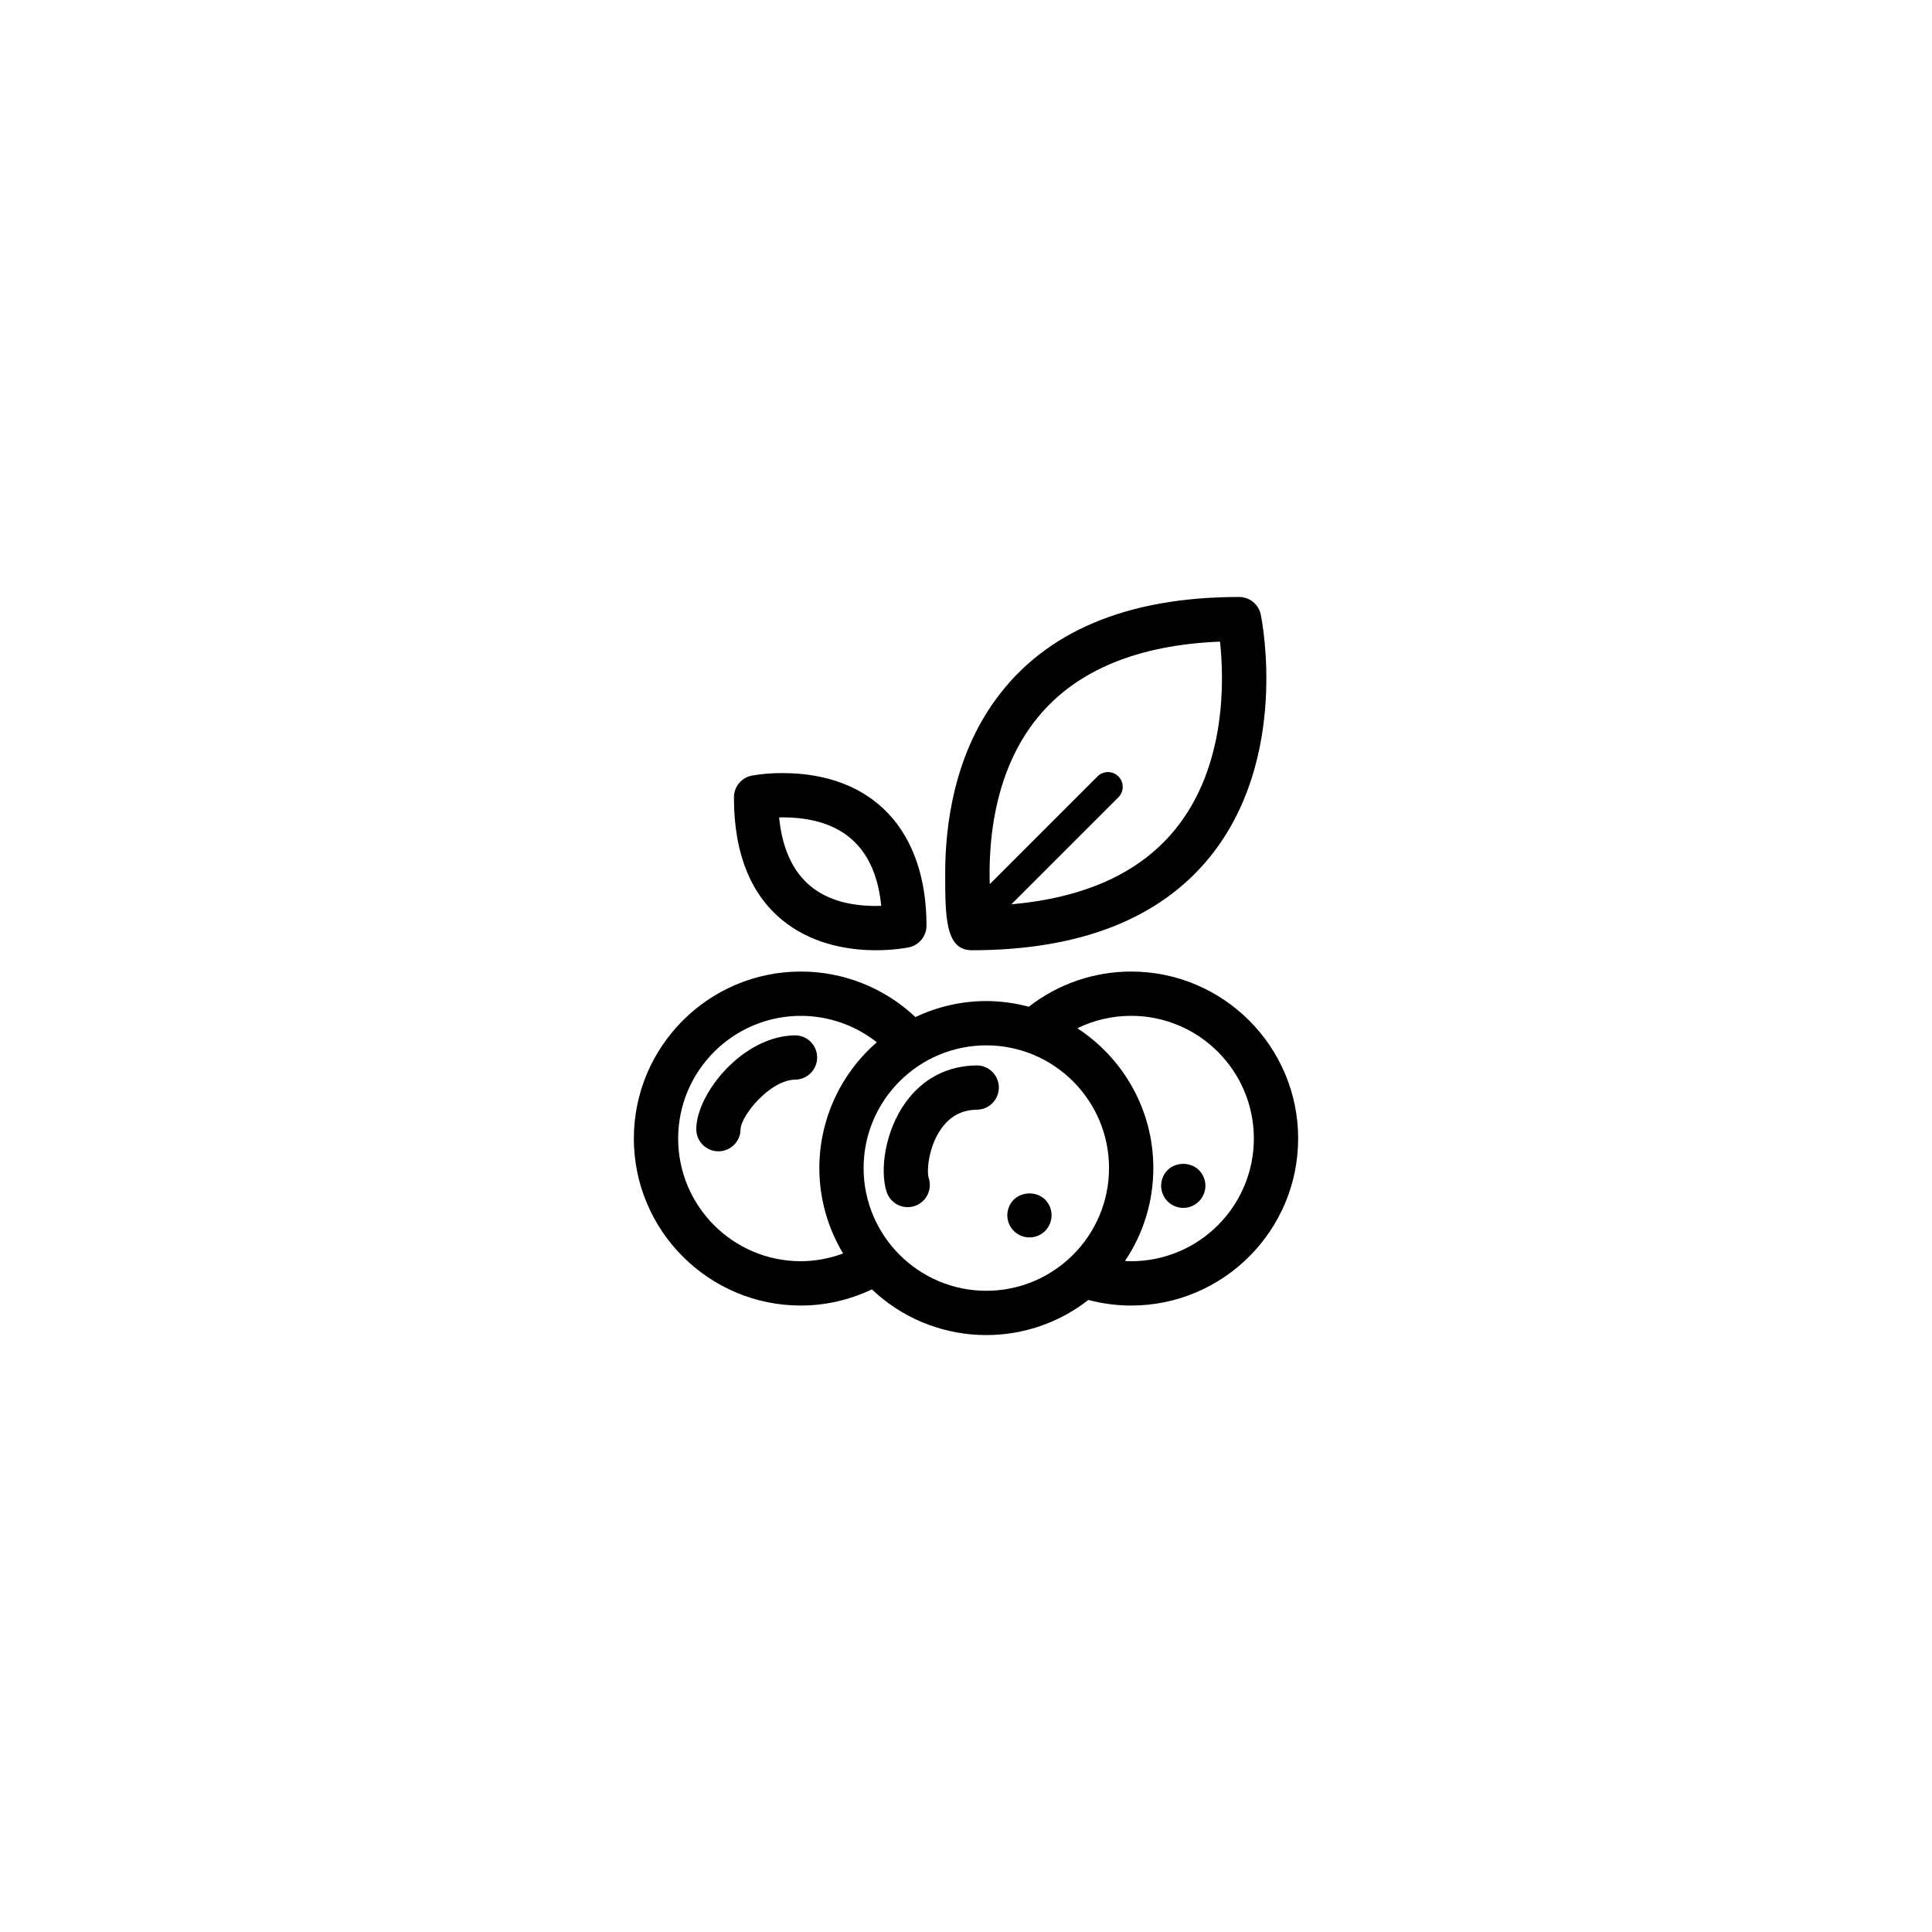
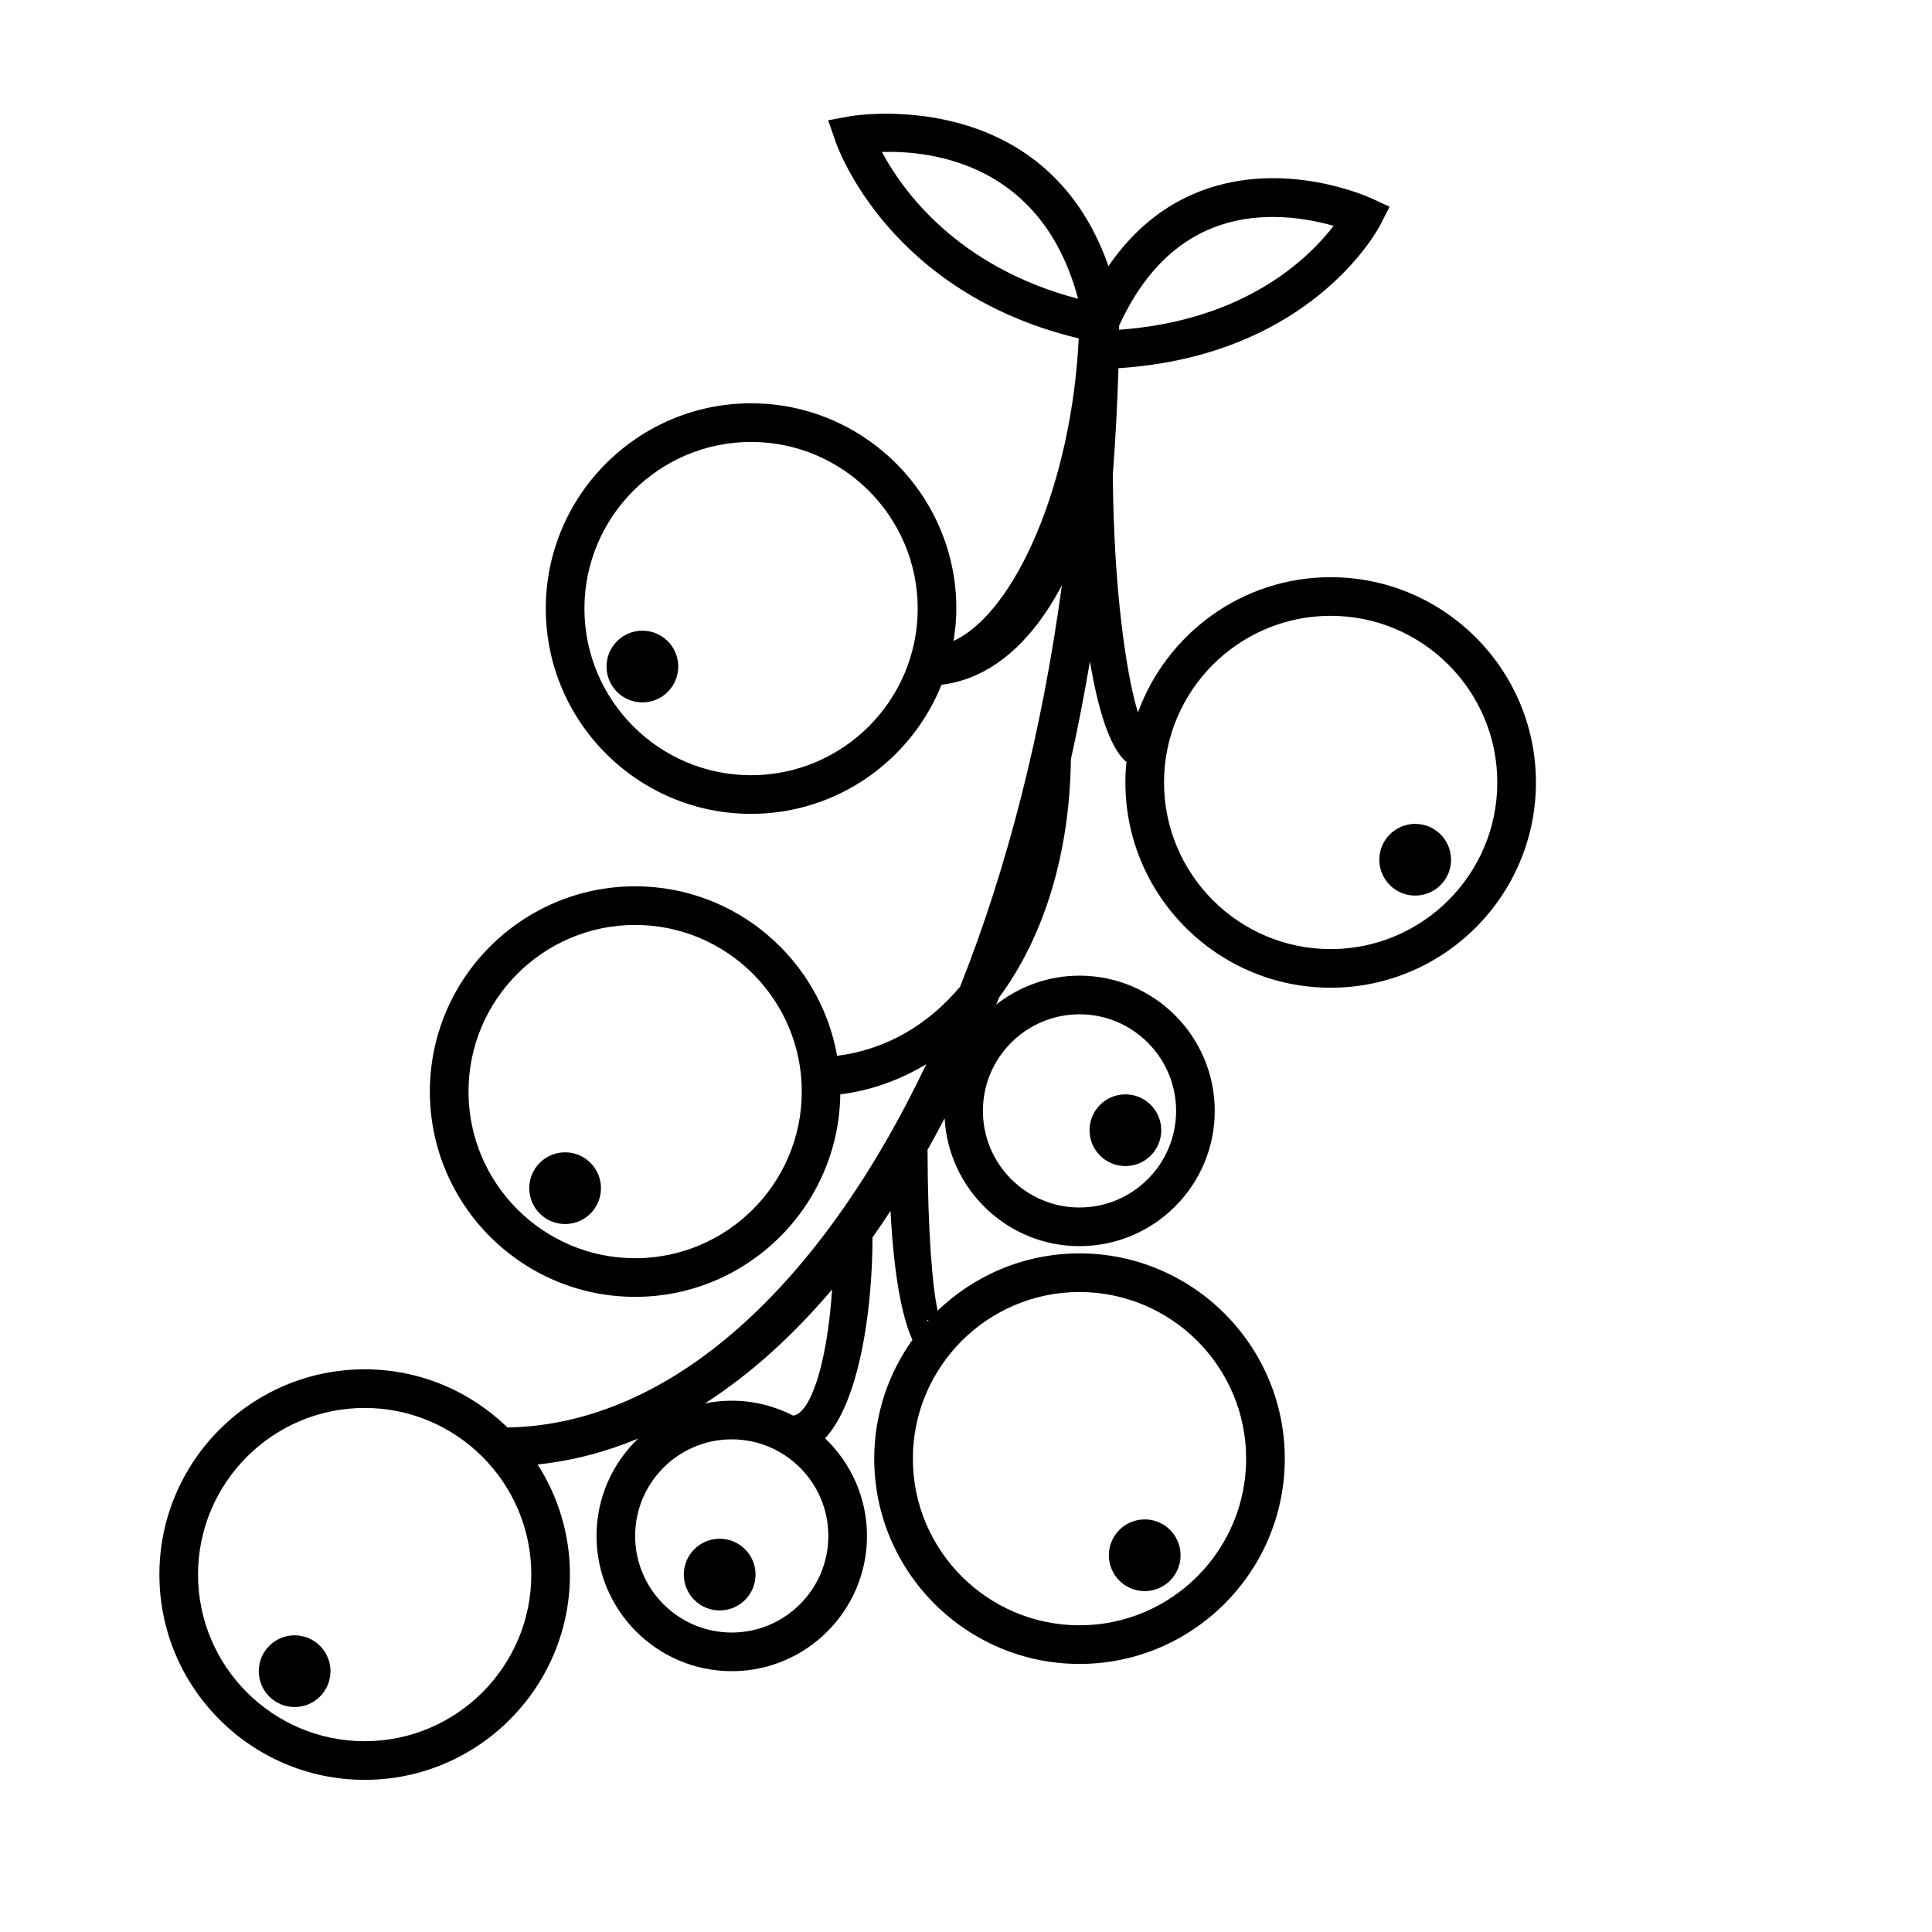
- <svg xmlns="http://www.w3.org/2000/svg" height="100" width="100">
-   <path d="M58.548 50.287c-1.93 0-3.786.646-5.299 1.822a8.575 8.575 0 00-2.197-.295 8.564 8.564 0 00-3.669.83 8.633 8.633 0 00-5.931-2.357c-4.766 0-8.644 3.877-8.644 8.643s3.878 8.645 8.644 8.645c1.28 0 2.531-.295 3.679-.836a8.59 8.59 0 0011.202.547 8.719 8.719 0 002.215.289c4.766 0 8.644-3.879 8.644-8.645s-3.879-8.643-8.644-8.643zM35.101 58.93a6.357 6.357 0 016.352-6.35 6.35 6.35 0 013.931 1.369 8.62 8.62 0 00-2.975 6.51c0 1.615.454 3.125 1.229 4.42a6.34 6.34 0 01-2.186.402 6.356 6.356 0 01-6.351-6.351zm15.951 7.881c-3.503 0-6.352-2.85-6.352-6.352s2.849-6.352 6.352-6.352c3.502 0 6.351 2.85 6.351 6.352s-2.849 6.352-6.351 6.352zm7.496-1.53c-.107 0-.213-.008-.319-.014a8.58 8.58 0 001.467-4.809c0-3.027-1.568-5.691-3.931-7.236a6.332 6.332 0 012.783-.643 6.357 6.357 0 016.352 6.35 6.358 6.358 0 01-6.352 6.352z" />
-   <path d="M53.284 64.049c-.298 0-.596-.121-.81-.336s-.336-.512-.336-.811c0-.297.122-.596.336-.811.436-.426 1.192-.426 1.62 0a1.15 1.15 0 010 1.622 1.14 1.14 0 01-.81.336zM61.246 62.521a1.16 1.16 0 01-.811-.338 1.16 1.16 0 01-.335-.809c0-.299.122-.596.335-.811.429-.428 1.192-.428 1.62 0 .214.215.337.512.337.811a1.152 1.152 0 01-1.146 1.147zM46.982 62.482c-.481 0-.931-.305-1.089-.789-.363-1.109-.095-3.148.986-4.639.904-1.25 2.195-1.908 3.732-1.908a1.147 1.147 0 010 2.291c-.794 0-1.408.314-1.876.961-.687.947-.777 2.238-.664 2.58a1.147 1.147 0 01-1.089 1.504zM37.185 59.592a1.147 1.147 0 01-1.146-1.146c0-1.83 2.41-4.857 5.157-4.857a1.147 1.147 0 010 2.292c-1.375 0-2.864 1.924-2.864 2.564a1.149 1.149 0 01-1.147 1.147zM50.296 49.184c-1.373 0-1.373-1.764-1.373-3.997 0-2.455.452-6.004 2.604-8.968 2.561-3.53 6.803-5.32 12.608-5.32.542 0 1.011.381 1.122.912.062.303 1.496 7.464-2.648 12.563-2.596 3.191-6.738 4.81-12.313 4.81zM63.147 33.21c-4.252.172-7.415 1.479-9.407 3.891-2.704 3.271-2.627 7.821-2.442 9.771 4.34-.174 7.543-1.499 9.531-3.944 2.67-3.284 2.529-7.793 2.318-9.718zM45.342 49.184c-1.263 0-3.09-.24-4.625-1.385-1.812-1.351-2.729-3.548-2.729-6.529 0-.549.389-1.021.926-1.125a8.81 8.81 0 011.587-.13c4.667 0 7.454 2.953 7.454 7.897 0 .543-.381 1.012-.912 1.122-.074.016-.745.15-1.701.15zm-5.015-6.875c.301 3.042 1.982 4.583 5.015 4.583.095 0 .185-.002.271-.005-.302-3.04-2.019-4.58-5.113-4.58l-.173.002z" />
-   <path d="M50.781 48.057a.762.762 0 01-.54-1.304l6.566-6.566a.763.763 0 111.081 1.08l-6.567 6.566a.761.761 0 01-.54.224z" />
+ <svg xmlns="http://www.w3.org/2000/svg" height="100px" width="100px" fill="#000000" version="1.2" baseProfile="tiny" x="0px" y="0px" viewBox="0 0 100 100" xml:space="preserve">
+   <path d="M68.875,29.875c-4.584,0-8.489,2.925-9.975,7.001  c-0.606-1.962-1.261-6.402-1.3-12.322c0.139-1.807,0.236-3.641,0.29-5.496  c9.951-0.646,13.414-7.143,13.561-7.43l0.474-0.926l-0.945-0.437  c-0.181-0.085-4.495-2.036-8.838-0.375c-1.907,0.728-3.499,2.038-4.769,3.884  C54.058,4.299,44.095,5.998,43.989,6.017l-1.125,0.208l0.382,1.093  c0.11,0.329,2.769,7.844,12.588,10.197c-0.353,7.401-3.225,14.141-6.48,15.662  C49.442,32.629,49.5,32.072,49.5,31.5c0-5.858-4.767-10.625-10.625-10.625S28.25,25.642,28.25,31.5  s4.767,10.625,10.625,10.625c4.464,0,8.288-2.772,9.858-6.682  c2.547-0.306,4.671-2.186,6.23-5.15c-1.033,7.645-2.848,14.687-5.269,20.779  c-1.658,1.97-3.812,3.25-6.365,3.578C42.448,49.672,38.101,45.875,32.875,45.875  c-5.858,0-10.625,4.767-10.625,10.625s4.767,10.625,10.625,10.625  c5.81,0,10.54-4.69,10.618-10.482c1.619-0.203,3.107-0.752,4.453-1.563  c-5.445,11.439-13.185,18.656-21.678,18.806C24.354,72.026,21.748,70.875,18.875,70.875  c-5.858,0-10.625,4.767-10.625,10.625s4.767,10.625,10.625,10.625S29.5,87.358,29.5,81.5  c0-2.099-0.62-4.052-1.674-5.701c1.783-0.183,3.519-0.642,5.202-1.337  C31.704,75.736,30.875,77.521,30.875,79.5c0,3.859,3.14,7,7,7s7-3.141,7-7  c0-1.986-0.836-3.778-2.169-5.053c1.734-1.856,2.449-6.5,2.455-10.397  c0.317-0.445,0.625-0.908,0.932-1.375c0.198,3.804,0.696,5.714,1.133,6.675  C45.987,71.088,45.25,73.208,45.25,75.5c0,5.858,4.767,10.625,10.625,10.625S66.5,81.358,66.5,75.5  s-4.767-10.625-10.625-10.625c-2.848,0-5.433,1.133-7.343,2.964  c-0.266-1.218-0.506-3.936-0.524-8.32c0.3-0.537,0.597-1.08,0.886-1.638  C49.094,61.562,52.144,64.5,55.875,64.5c3.859,0,7-3.141,7-7s-3.141-7-7-7  c-1.625,0-3.119,0.562-4.308,1.495c0.051-0.128,0.104-0.252,0.155-0.381  c2.309-3.118,3.651-7.438,3.706-12.311c0.369-1.652,0.696-3.346,0.987-5.07  c0.406,2.414,1.008,4.482,1.89,5.204C58.269,39.787,58.25,40.141,58.25,40.5  c0,5.858,4.767,10.625,10.625,10.625S79.5,46.358,79.5,40.5S74.733,29.875,68.875,29.875z M38.875,40.125  c-4.756,0-8.625-3.869-8.625-8.625s3.869-8.625,8.625-8.625S47.5,26.744,47.5,31.5S43.631,40.125,38.875,40.125  z M32.875,65.125c-4.756,0-8.625-3.869-8.625-8.625s3.869-8.625,8.625-8.625S41.5,51.744,41.5,56.5  S37.631,65.125,32.875,65.125z M48,68.319c0.026,0,0.041,0.001,0.065,0.001  C48.044,68.345,48.022,68.369,48,68.393V68.319z M55.875,66.875c4.756,0,8.625,3.869,8.625,8.625  s-3.869,8.625-8.625,8.625S47.25,80.256,47.25,75.5S51.119,66.875,55.875,66.875z M55.875,52.5  c2.757,0,5,2.243,5,5s-2.243,5-5,5s-5-2.243-5-5S53.118,52.5,55.875,52.5z M62.839,11.766  c1.03-0.396,2.074-0.537,3.039-0.537c1.253,0,2.371,0.237,3.147,0.462  c-1.275,1.666-4.568,4.907-11.101,5.377c0.001-0.073,0.002-0.146,0.003-0.219  C59.102,14.284,60.75,12.569,62.839,11.766z M45.647,7.865  c2.601-0.075,8.29,0.592,10.156,7.6C49.542,13.82,46.711,9.86,45.647,7.865z   M18.875,90.125c-4.756,0-8.625-3.869-8.625-8.625s3.869-8.625,8.625-8.625S27.5,76.744,27.5,81.5  S23.631,90.125,18.875,90.125z M42.875,79.5c0,2.757-2.243,5-5,5s-5-2.243-5-5s2.243-5,5-5  S42.875,76.743,42.875,79.5z M41.054,73.271C40.099,72.782,39.02,72.5,37.875,72.5  c-0.474,0-0.936,0.048-1.384,0.139c2.334-1.501,4.538-3.486,6.579-5.899  C42.786,70.896,41.875,73.176,41.054,73.271z M68.875,49.125c-4.756,0-8.625-3.869-8.625-8.625  s3.869-8.625,8.625-8.625S77.5,35.744,77.5,40.5S73.631,49.125,68.875,49.125z" />
+   <circle cx="33.25" cy="34.5" r="1.856" />
+   <circle cx="73.25" cy="44.5" r="1.856" />
+   <circle cx="59.25" cy="80.5" r="1.856" />
+   <circle cx="29.25" cy="61.5" r="1.856" />
+   <circle cx="15.25" cy="86.5" r="1.856" />
+   <circle cx="37.25" cy="81.5" r="1.856" />
+   <circle cx="58.25" cy="58.5" r="1.856" />
</svg>
